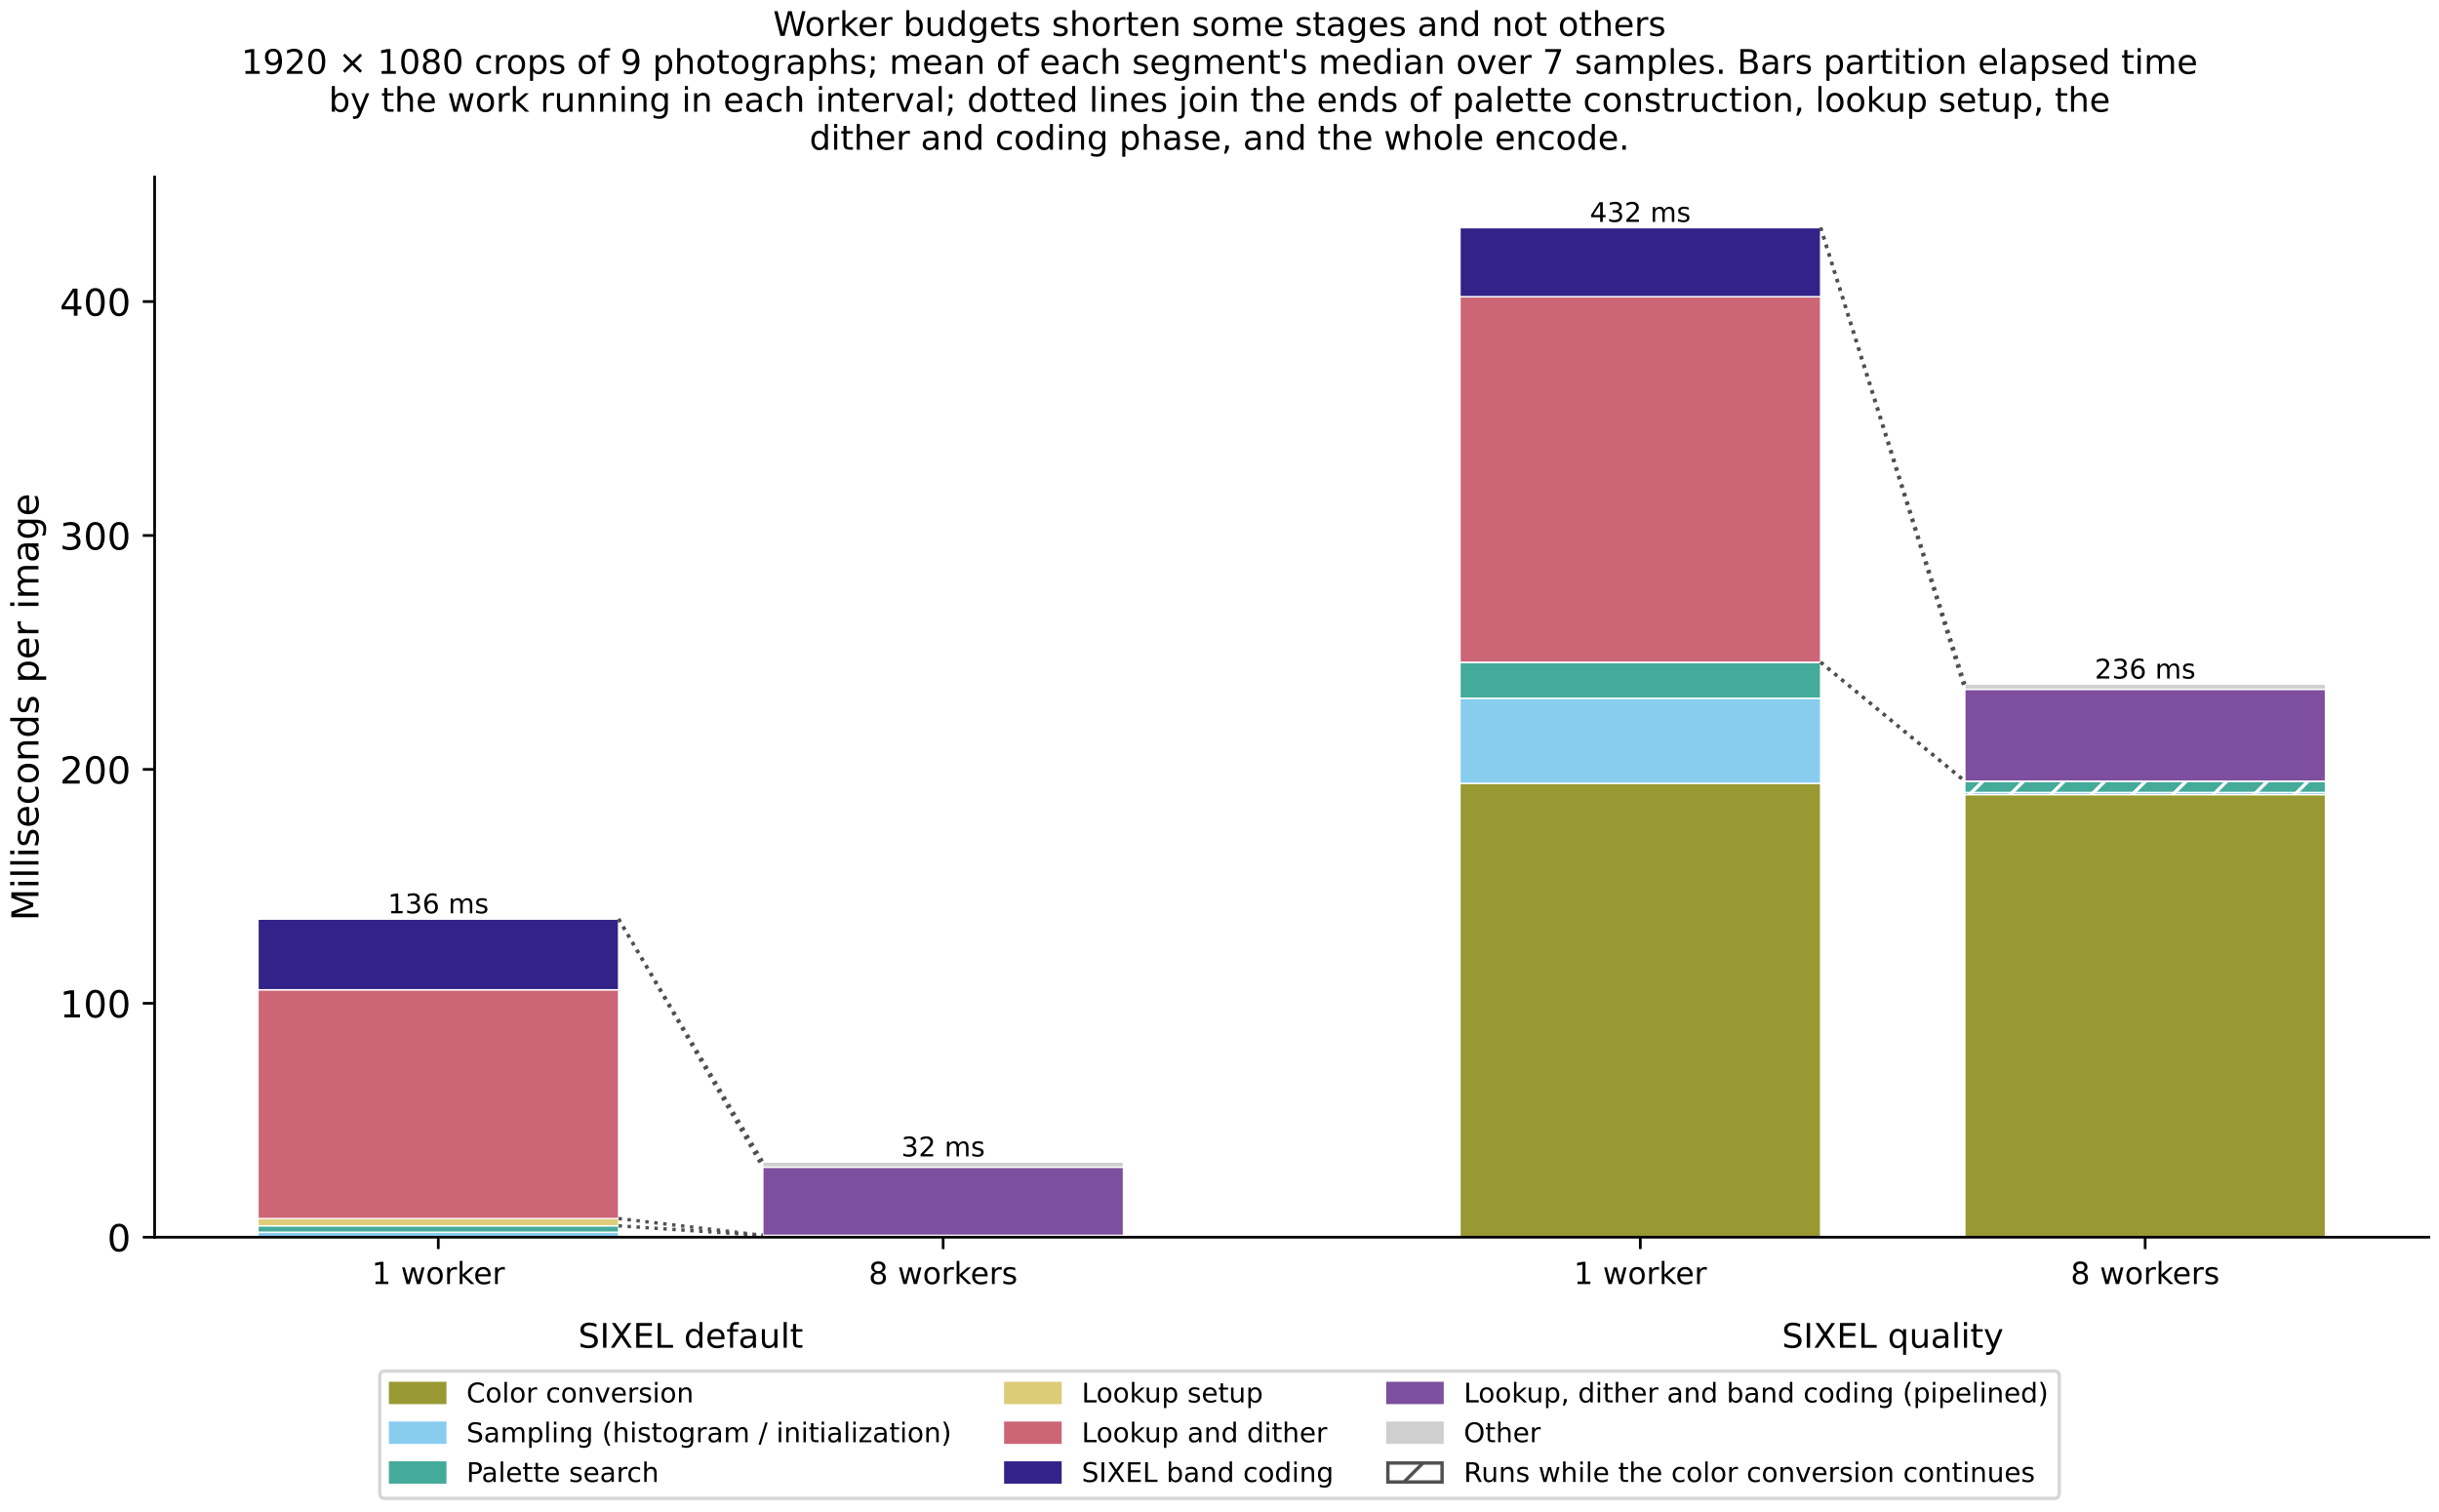
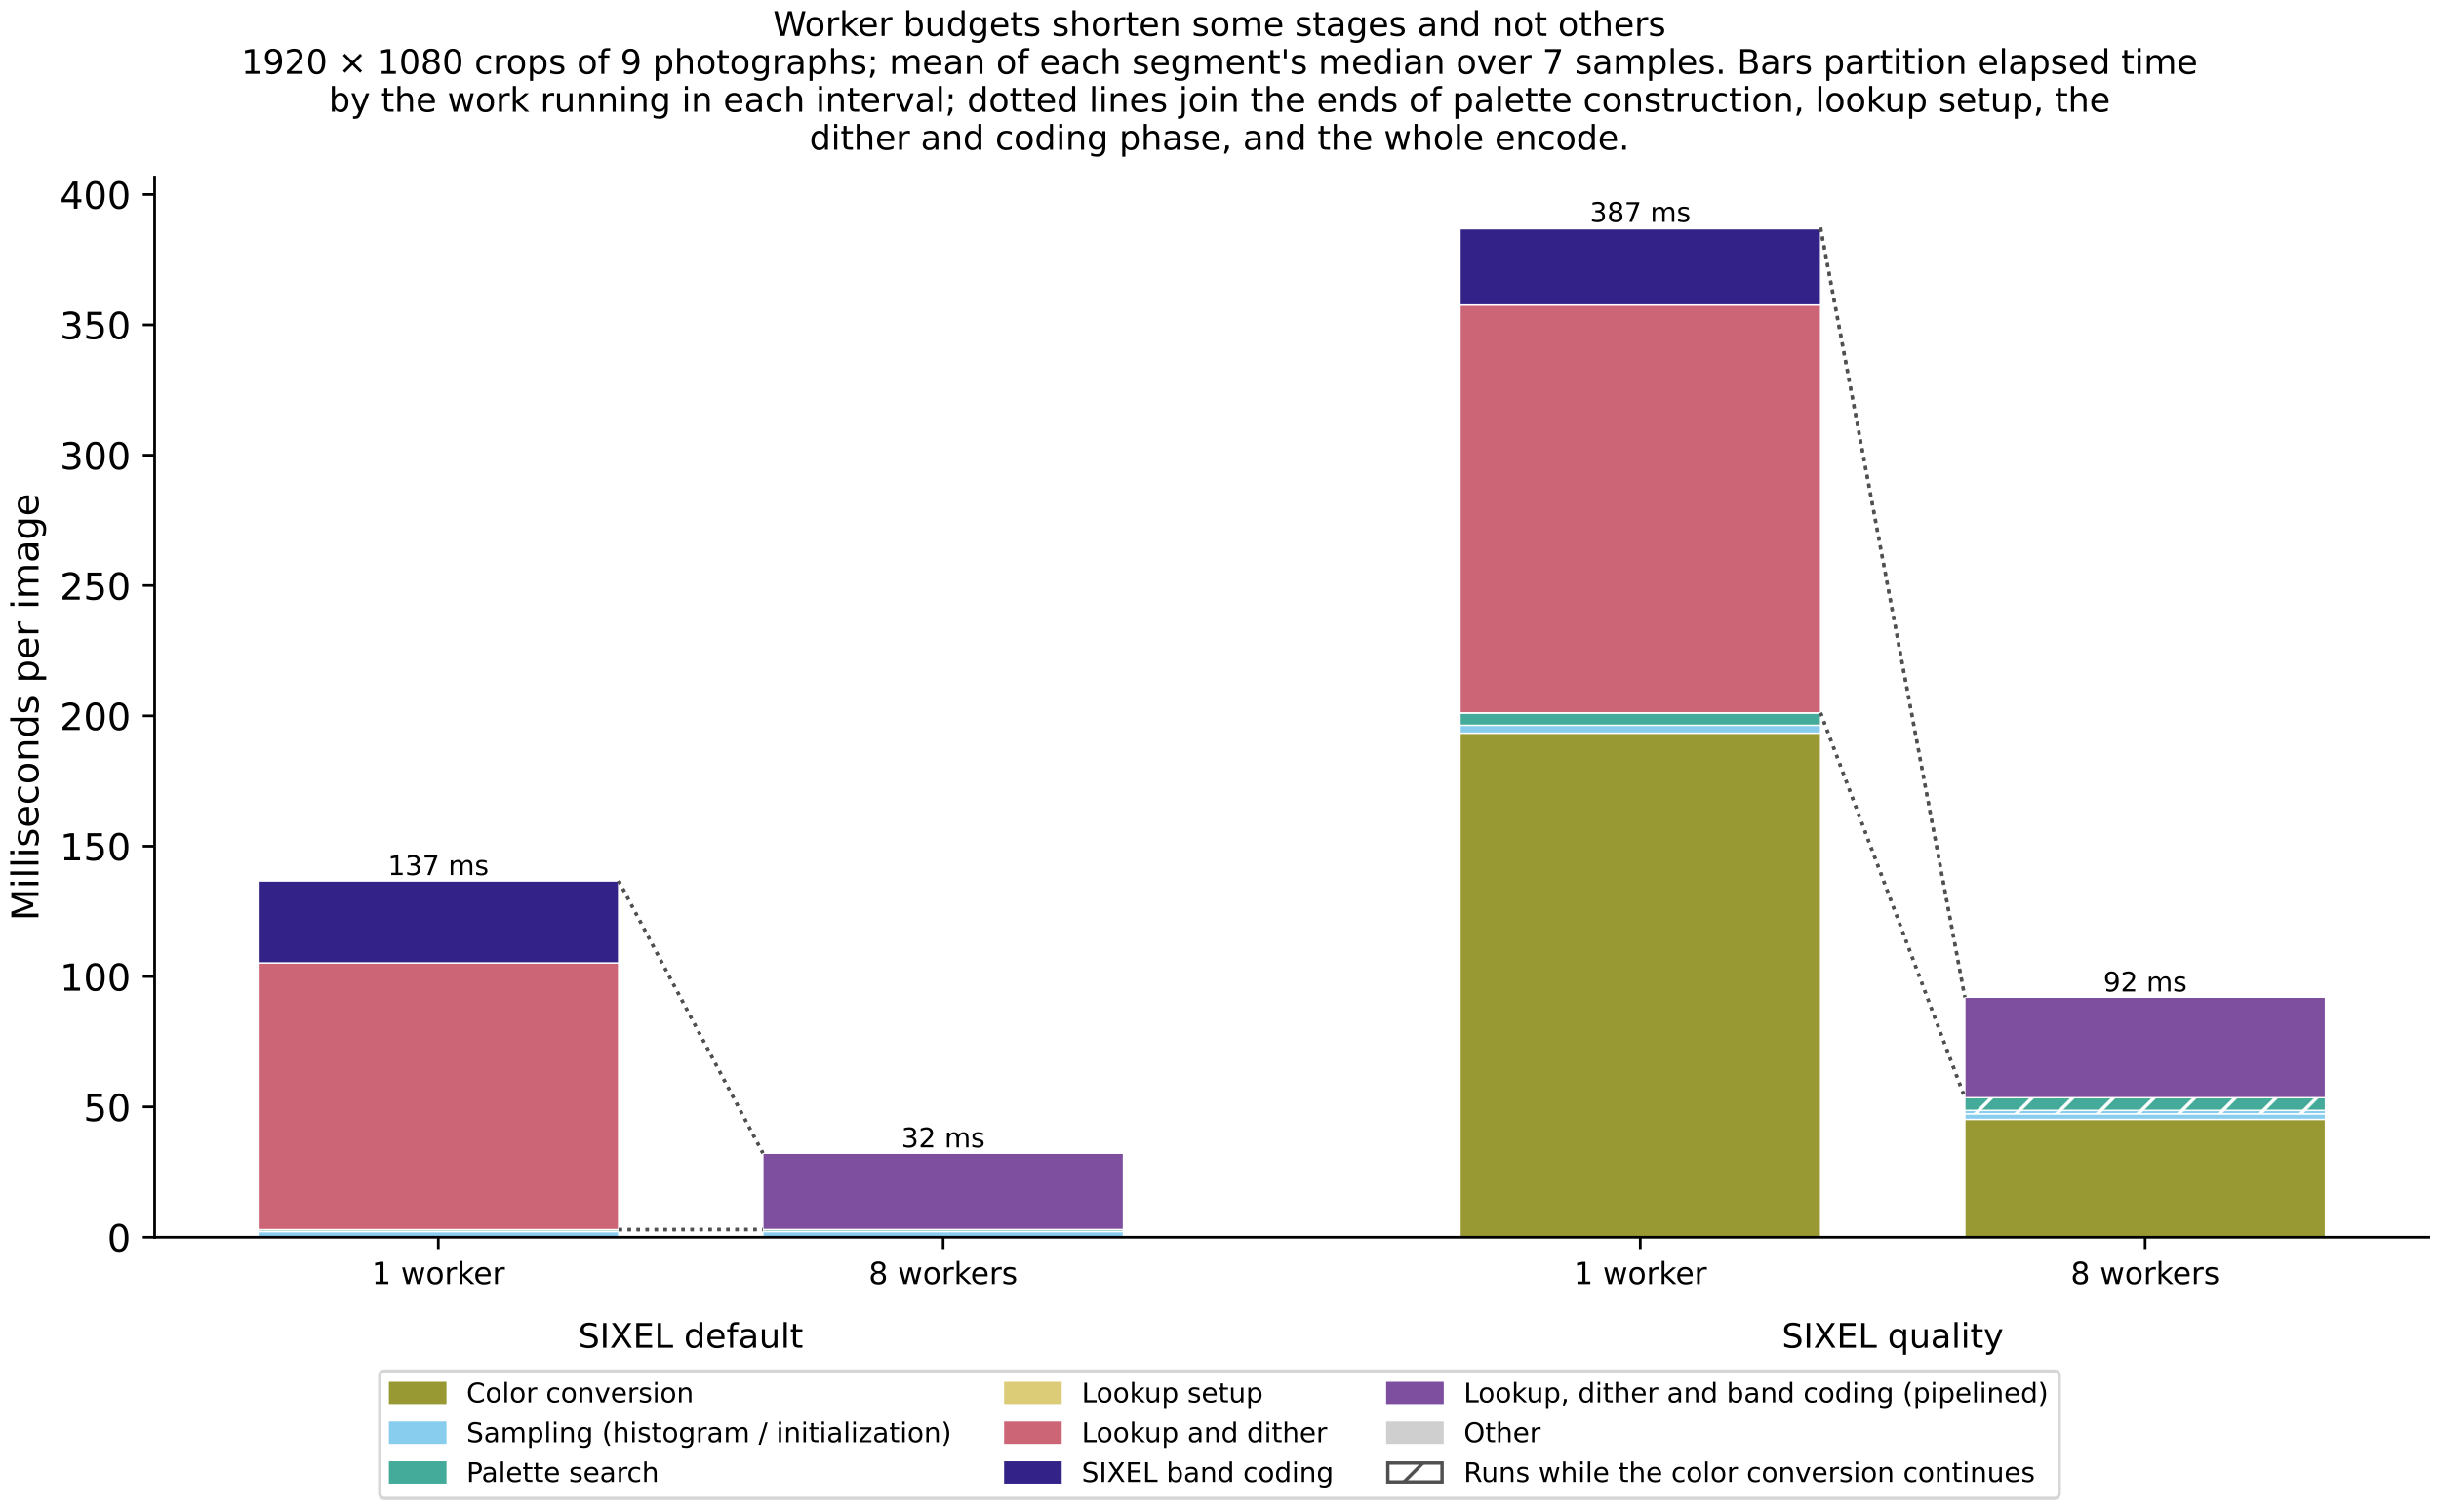
<svg xmlns="http://www.w3.org/2000/svg" xmlns:xlink="http://www.w3.org/1999/xlink" width="720pt" height="446.4pt" viewBox="0 0 720 446.4" version="1.1">
  <defs>
    <style type="text/css">*{stroke-linejoin: round; stroke-linecap: butt}</style>
  </defs>
  <g id="figure_1">
    <g id="patch_1">
      <path d="M 0 446.4 L 720 446.4 L 720 0 L 0 0 z " style="fill: #ffffff" />
    </g>
    <g id="axes_1">
      <g id="patch_2">
        <path d="M 45.642 365.268 L 717 365.268 L 717 52.272 L 45.642 52.272 z " style="fill: #ffffff" />
      </g>
      <g id="patch_3">
-         <path d="M 76.159 365.268 L 182.611 365.268 L 182.611 363.791 L 76.159 363.791 z " clip-path="url(#pcef908b6b8)" style="fill: #88ccee; stroke: #ffffff; stroke-width: 0.4; stroke-linejoin: miter" />
+         <path d="M 76.159 365.268 L 182.611 365.268 L 182.611 363.603 L 76.159 363.603 z " clip-path="url(#pcef908b6b8)" style="fill: #88ccee; stroke: #ffffff; stroke-width: 0.4; stroke-linejoin: miter" />
      </g>
      <g id="patch_4">
-         <path d="M 76.159 363.791 L 182.611 363.791 L 182.611 361.907 L 76.159 361.907 z " clip-path="url(#pcef908b6b8)" style="fill: #44aa99; stroke: #ffffff; stroke-width: 0.4; stroke-linejoin: miter" />
+         <path d="M 76.159 363.603 L 182.611 363.603 L 182.611 363.038 L 76.159 363.038 z " clip-path="url(#pcef908b6b8)" style="fill: #44aa99; stroke: #ffffff; stroke-width: 0.4; stroke-linejoin: miter" />
      </g>
      <g id="patch_5">
-         <path d="M 76.159 361.907 L 182.611 361.907 L 182.611 359.761 L 76.159 359.761 z " clip-path="url(#pcef908b6b8)" style="fill: #ddcc77; stroke: #ffffff; stroke-width: 0.4; stroke-linejoin: miter" />
+         <path d="M 76.159 363.038 L 182.611 363.038 L 182.611 363.018 L 76.159 363.018 z " clip-path="url(#pcef908b6b8)" style="fill: #ddcc77; stroke: #ffffff; stroke-width: 0.4; stroke-linejoin: miter" />
      </g>
      <g id="patch_6">
-         <path d="M 76.159 359.761 L 182.611 359.761 L 182.611 292.215 L 76.159 292.215 z " clip-path="url(#pcef908b6b8)" style="fill: #cc6677; stroke: #ffffff; stroke-width: 0.4; stroke-linejoin: miter" />
+         <path d="M 76.159 363.018 L 182.611 363.018 L 182.611 284.282 L 76.159 284.282 z " clip-path="url(#pcef908b6b8)" style="fill: #cc6677; stroke: #ffffff; stroke-width: 0.4; stroke-linejoin: miter" />
      </g>
      <g id="patch_7">
-         <path d="M 76.159 292.215 L 182.611 292.215 L 182.611 271.324 L 76.159 271.324 z " clip-path="url(#pcef908b6b8)" style="fill: #332288; stroke: #ffffff; stroke-width: 0.4; stroke-linejoin: miter" />
+         <path d="M 76.159 284.282 L 182.611 284.282 L 182.611 260.044 L 76.159 260.044 z " clip-path="url(#pcef908b6b8)" style="fill: #332288; stroke: #ffffff; stroke-width: 0.4; stroke-linejoin: miter" />
      </g>
      <g id="patch_8">
-         <path d="M 76.159 271.324 L 182.611 271.324 L 182.611 271.311 L 76.159 271.311 z " clip-path="url(#pcef908b6b8)" style="fill: #cfcfcf; stroke: #ffffff; stroke-width: 0.4; stroke-linejoin: miter" />
+         <path d="M 76.159 260.044 L 182.611 260.044 L 182.611 260.027 L 76.159 260.027 z " clip-path="url(#pcef908b6b8)" style="fill: #cfcfcf; stroke: #ffffff; stroke-width: 0.4; stroke-linejoin: miter" />
      </g>
      <g id="patch_9">
-         <path d="M 225.191 365.268 L 331.643 365.268 L 331.643 365.239 L 225.191 365.239 z " clip-path="url(#pcef908b6b8)" style="fill: #88ccee; stroke: #ffffff; stroke-width: 0.4; stroke-linejoin: miter" />
+         <path d="M 225.191 365.268 L 331.643 365.268 L 331.643 363.595 L 225.191 363.595 z " clip-path="url(#pcef908b6b8)" style="fill: #88ccee; stroke: #ffffff; stroke-width: 0.4; stroke-linejoin: miter" />
      </g>
      <g id="patch_10">
-         <path d="M 225.191 365.239 L 331.643 365.239 L 331.643 364.736 L 225.191 364.736 z " clip-path="url(#pcef908b6b8)" style="fill: #44aa99; stroke: #ffffff; stroke-width: 0.4; stroke-linejoin: miter" />
+         <path d="M 225.191 363.595 L 331.643 363.595 L 331.643 363.016 L 225.191 363.016 z " clip-path="url(#pcef908b6b8)" style="fill: #44aa99; stroke: #ffffff; stroke-width: 0.4; stroke-linejoin: miter" />
      </g>
      <g id="patch_11">
-         <path d="M 225.191 364.736 L 331.643 364.736 L 331.643 364.708 L 225.191 364.708 z " clip-path="url(#pcef908b6b8)" style="fill: #ddcc77; stroke: #ffffff; stroke-width: 0.4; stroke-linejoin: miter" />
+         <path d="M 225.191 363.016 L 331.643 363.016 L 331.643 362.985 L 225.191 362.985 z " clip-path="url(#pcef908b6b8)" style="fill: #ddcc77; stroke: #ffffff; stroke-width: 0.4; stroke-linejoin: miter" />
      </g>
      <g id="patch_12">
-         <path d="M 225.191 364.708 L 331.643 364.708 L 331.643 344.602 L 225.191 344.602 z " clip-path="url(#pcef908b6b8)" style="fill: #7d4f9e; stroke: #ffffff; stroke-width: 0.4; stroke-linejoin: miter" />
+         <path d="M 225.191 362.985 L 331.643 362.985 L 331.643 340.451 L 225.191 340.451 z " clip-path="url(#pcef908b6b8)" style="fill: #7d4f9e; stroke: #ffffff; stroke-width: 0.4; stroke-linejoin: miter" />
      </g>
      <g id="patch_13">
-         <path d="M 225.191 344.602 L 331.643 344.602 L 331.643 343.087 L 225.191 343.087 z " clip-path="url(#pcef908b6b8)" style="fill: #cfcfcf; stroke: #ffffff; stroke-width: 0.4; stroke-linejoin: miter" />
+         <path d="M 225.191 340.451 L 331.643 340.451 L 331.643 340.412 L 225.191 340.412 z " clip-path="url(#pcef908b6b8)" style="fill: #cfcfcf; stroke: #ffffff; stroke-width: 0.4; stroke-linejoin: miter" />
      </g>
      <g id="patch_14">
-         <path d="M 430.999 365.268 L 537.451 365.268 L 537.451 231.27 L 430.999 231.27 z " clip-path="url(#pcef908b6b8)" style="fill: #999933; stroke: #ffffff; stroke-width: 0.4; stroke-linejoin: miter" />
+         <path d="M 430.999 365.268 L 537.451 365.268 L 537.451 216.443 L 430.999 216.443 z " clip-path="url(#pcef908b6b8)" style="fill: #999933; stroke: #ffffff; stroke-width: 0.4; stroke-linejoin: miter" />
      </g>
      <g id="patch_15">
-         <path d="M 430.999 231.27 L 537.451 231.27 L 537.451 206.139 L 430.999 206.139 z " clip-path="url(#pcef908b6b8)" style="fill: #88ccee; stroke: #ffffff; stroke-width: 0.4; stroke-linejoin: miter" />
+         <path d="M 430.999 216.443 L 537.451 216.443 L 537.451 214.111 L 430.999 214.111 z " clip-path="url(#pcef908b6b8)" style="fill: #88ccee; stroke: #ffffff; stroke-width: 0.4; stroke-linejoin: miter" />
      </g>
      <g id="patch_16">
-         <path d="M 430.999 206.139 L 537.451 206.139 L 537.451 195.532 L 430.999 195.532 z " clip-path="url(#pcef908b6b8)" style="fill: #44aa99; stroke: #ffffff; stroke-width: 0.4; stroke-linejoin: miter" />
+         <path d="M 430.999 214.111 L 537.451 214.111 L 537.451 210.48 L 430.999 210.48 z " clip-path="url(#pcef908b6b8)" style="fill: #44aa99; stroke: #ffffff; stroke-width: 0.4; stroke-linejoin: miter" />
      </g>
      <g id="patch_17">
-         <path d="M 430.999 195.532 L 537.451 195.532 L 537.451 195.518 L 430.999 195.518 z " clip-path="url(#pcef908b6b8)" style="fill: #ddcc77; stroke: #ffffff; stroke-width: 0.4; stroke-linejoin: miter" />
+         <path d="M 430.999 210.48 L 537.451 210.48 L 537.451 210.464 L 430.999 210.464 z " clip-path="url(#pcef908b6b8)" style="fill: #ddcc77; stroke: #ffffff; stroke-width: 0.4; stroke-linejoin: miter" />
      </g>
      <g id="patch_18">
-         <path d="M 430.999 195.518 L 537.451 195.518 L 537.451 87.583 L 430.999 87.583 z " clip-path="url(#pcef908b6b8)" style="fill: #cc6677; stroke: #ffffff; stroke-width: 0.4; stroke-linejoin: miter" />
+         <path d="M 430.999 210.464 L 537.451 210.464 L 537.451 90.031 L 430.999 90.031 z " clip-path="url(#pcef908b6b8)" style="fill: #cc6677; stroke: #ffffff; stroke-width: 0.4; stroke-linejoin: miter" />
      </g>
      <g id="patch_19">
-         <path d="M 430.999 87.583 L 537.451 87.583 L 537.451 67.209 L 430.999 67.209 z " clip-path="url(#pcef908b6b8)" style="fill: #332288; stroke: #ffffff; stroke-width: 0.4; stroke-linejoin: miter" />
+         <path d="M 430.999 90.031 L 537.451 90.031 L 537.451 67.514 L 430.999 67.514 z " clip-path="url(#pcef908b6b8)" style="fill: #332288; stroke: #ffffff; stroke-width: 0.4; stroke-linejoin: miter" />
      </g>
      <g id="patch_20">
-         <path d="M 430.999 67.209 L 537.451 67.209 L 537.451 67.177 L 430.999 67.177 z " clip-path="url(#pcef908b6b8)" style="fill: #cfcfcf; stroke: #ffffff; stroke-width: 0.4; stroke-linejoin: miter" />
+         <path d="M 430.999 67.514 L 537.451 67.514 L 537.451 67.177 L 430.999 67.177 z " clip-path="url(#pcef908b6b8)" style="fill: #cfcfcf; stroke: #ffffff; stroke-width: 0.4; stroke-linejoin: miter" />
      </g>
      <g id="patch_21">
-         <path d="M 580.032 365.268 L 686.484 365.268 L 686.484 234.591 L 580.032 234.591 z " clip-path="url(#pcef908b6b8)" style="fill: #999933; stroke: #ffffff; stroke-width: 0.4; stroke-linejoin: miter" />
+         <path d="M 580.032 365.268 L 686.484 365.268 L 686.484 330.476 L 580.032 330.476 z " clip-path="url(#pcef908b6b8)" style="fill: #999933; stroke: #ffffff; stroke-width: 0.4; stroke-linejoin: miter" />
      </g>
      <g id="patch_22">
-         <path d="M 580.032 234.591 L 686.484 234.591 L 686.484 233.953 L 580.032 233.953 z " clip-path="url(#pcef908b6b8)" style="fill: url(#hb8862b56ca); stroke: #ffffff; stroke-width: 0.4; stroke-linejoin: miter" />
+         <path d="M 580.032 330.476 L 686.484 330.476 L 686.484 328.839 L 580.032 328.839 z " clip-path="url(#pcef908b6b8)" style="fill: #88ccee; stroke: #ffffff; stroke-width: 0.4; stroke-linejoin: miter" />
      </g>
      <g id="patch_23">
-         <path d="M 580.032 233.953 L 686.484 233.953 L 686.484 230.633 L 580.032 230.633 z " clip-path="url(#pcef908b6b8)" style="fill: url(#h8ee6bf462e); stroke: #ffffff; stroke-width: 0.4; stroke-linejoin: miter" />
+         <path d="M 580.032 328.839 L 686.484 328.839 L 686.484 327.802 L 580.032 327.802 z " clip-path="url(#pcef908b6b8)" style="fill: url(#hb8862b56ca); stroke: #ffffff; stroke-width: 0.4; stroke-linejoin: miter" />
      </g>
      <g id="patch_24">
-         <path d="M 580.032 230.633 L 686.484 230.633 L 686.484 230.622 L 580.032 230.622 z " clip-path="url(#pcef908b6b8)" style="fill: #ddcc77; stroke: #ffffff; stroke-width: 0.4; stroke-linejoin: miter" />
+         <path d="M 580.032 327.802 L 686.484 327.802 L 686.484 324.083 L 580.032 324.083 z " clip-path="url(#pcef908b6b8)" style="fill: url(#h8ee6bf462e); stroke: #ffffff; stroke-width: 0.4; stroke-linejoin: miter" />
      </g>
      <g id="patch_25">
-         <path d="M 580.032 230.622 L 686.484 230.622 L 686.484 203.505 L 580.032 203.505 z " clip-path="url(#pcef908b6b8)" style="fill: #7d4f9e; stroke: #ffffff; stroke-width: 0.4; stroke-linejoin: miter" />
+         <path d="M 580.032 324.083 L 686.484 324.083 L 686.484 324.078 L 580.032 324.078 z " clip-path="url(#pcef908b6b8)" style="fill: #ddcc77; stroke: #ffffff; stroke-width: 0.4; stroke-linejoin: miter" />
      </g>
      <g id="patch_26">
-         <path d="M 580.032 203.505 L 686.484 203.505 L 686.484 202.005 L 580.032 202.005 z " clip-path="url(#pcef908b6b8)" style="fill: #cfcfcf; stroke: #ffffff; stroke-width: 0.4; stroke-linejoin: miter" />
+         <path d="M 580.032 324.078 L 686.484 324.078 L 686.484 294.405 L 580.032 294.405 z " clip-path="url(#pcef908b6b8)" style="fill: #7d4f9e; stroke: #ffffff; stroke-width: 0.4; stroke-linejoin: miter" />
+       </g>
+       <g id="patch_27">
+         <path d="M 580.032 294.405 L 686.484 294.405 L 686.484 294.386 L 580.032 294.386 z " clip-path="url(#pcef908b6b8)" style="fill: #cfcfcf; stroke: #ffffff; stroke-width: 0.4; stroke-linejoin: miter" />
      </g>
      <g id="matplotlib.axis_1">
        <g id="xtick_1">
          <g id="line2d_1">
            <defs>
              <path id="md53aa94f5c" d="M 0 0 L 0 3.5 " style="stroke: #000000; stroke-width: 0.8" />
            </defs>
            <g>
              <use xlink:href="#md53aa94f5c" x="129.385" y="365.268" style="stroke: #000000; stroke-width: 0.8" />
            </g>
          </g>
          <g id="text_1">
            <text style="font-size: 9px; font-family: 'DejaVu Sans'; text-anchor: middle" x="129.385" y="379.106" transform="rotate(-0 129.3847 379.1064)">1 worker</text>
          </g>
        </g>
        <g id="xtick_2">
          <g id="line2d_2">
            <g>
              <use xlink:href="#md53aa94f5c" x="278.417" y="365.268" style="stroke: #000000; stroke-width: 0.8" />
            </g>
          </g>
          <g id="text_2">
            <text style="font-size: 9px; font-family: 'DejaVu Sans'; text-anchor: middle" x="278.417" y="379.106" transform="rotate(-0 278.4175 379.1064)">8 workers</text>
          </g>
        </g>
        <g id="xtick_3">
          <g id="line2d_3">
            <g>
              <use xlink:href="#md53aa94f5c" x="484.225" y="365.268" style="stroke: #000000; stroke-width: 0.8" />
            </g>
          </g>
          <g id="text_3">
            <text style="font-size: 9px; font-family: 'DejaVu Sans'; text-anchor: middle" x="484.225" y="379.106" transform="rotate(-0 484.2247 379.1064)">1 worker</text>
          </g>
        </g>
        <g id="xtick_4">
          <g id="line2d_4">
            <g>
              <use xlink:href="#md53aa94f5c" x="633.258" y="365.268" style="stroke: #000000; stroke-width: 0.8" />
            </g>
          </g>
          <g id="text_4">
            <text style="font-size: 9px; font-family: 'DejaVu Sans'; text-anchor: middle" x="633.258" y="379.106" transform="rotate(-0 633.2575 379.1064)">8 workers</text>
          </g>
        </g>
      </g>
      <g id="matplotlib.axis_2">
        <g id="ytick_1">
          <g id="line2d_5">
            <defs>
              <path id="mce1e68a593" d="M 0 0 L -3.5 0 " style="stroke: #000000; stroke-width: 0.8" />
            </defs>
            <g>
              <use xlink:href="#mce1e68a593" x="45.642" y="365.268" style="stroke: #000000; stroke-width: 0.8" />
            </g>
          </g>
          <g id="text_5">
            <text style="font-size: 11px; font-family: 'DejaVu Sans'; text-anchor: end" x="38.642" y="369.447" transform="rotate(-0 38.64243 369.4469)">0</text>
          </g>
        </g>
        <g id="ytick_2">
          <g id="line2d_6">
            <g>
-               <use xlink:href="#mce1e68a593" x="45.642" y="296.21" style="stroke: #000000; stroke-width: 0.8" />
+               <use xlink:href="#mce1e68a593" x="45.642" y="326.787" style="stroke: #000000; stroke-width: 0.8" />
            </g>
          </g>
          <g id="text_6">
-             <text style="font-size: 11px; font-family: 'DejaVu Sans'; text-anchor: end" x="38.642" y="300.389" transform="rotate(-0 38.64243 300.3894)">100</text>
+             <text style="font-size: 11px; font-family: 'DejaVu Sans'; text-anchor: end" x="38.642" y="330.967" transform="rotate(-0 38.64243 330.9666)">50</text>
          </g>
        </g>
        <g id="ytick_3">
          <g id="line2d_7">
            <g>
-               <use xlink:href="#mce1e68a593" x="45.642" y="227.153" style="stroke: #000000; stroke-width: 0.8" />
+               <use xlink:href="#mce1e68a593" x="45.642" y="288.307" style="stroke: #000000; stroke-width: 0.8" />
            </g>
          </g>
          <g id="text_7">
-             <text style="font-size: 11px; font-family: 'DejaVu Sans'; text-anchor: end" x="38.642" y="231.332" transform="rotate(-0 38.64243 231.3318)">200</text>
+             <text style="font-size: 11px; font-family: 'DejaVu Sans'; text-anchor: end" x="38.642" y="292.486" transform="rotate(-0 38.64243 292.4862)">100</text>
          </g>
        </g>
        <g id="ytick_4">
          <g id="line2d_8">
            <g>
-               <use xlink:href="#mce1e68a593" x="45.642" y="158.095" style="stroke: #000000; stroke-width: 0.8" />
+               <use xlink:href="#mce1e68a593" x="45.642" y="249.827" style="stroke: #000000; stroke-width: 0.8" />
            </g>
          </g>
          <g id="text_8">
-             <text style="font-size: 11px; font-family: 'DejaVu Sans'; text-anchor: end" x="38.642" y="162.274" transform="rotate(-0 38.64243 162.2742)">300</text>
+             <text style="font-size: 11px; font-family: 'DejaVu Sans'; text-anchor: end" x="38.642" y="254.006" transform="rotate(-0 38.64243 254.0058)">150</text>
          </g>
        </g>
        <g id="ytick_5">
          <g id="line2d_9">
            <g>
-               <use xlink:href="#mce1e68a593" x="45.642" y="89.037" style="stroke: #000000; stroke-width: 0.8" />
+               <use xlink:href="#mce1e68a593" x="45.642" y="211.346" style="stroke: #000000; stroke-width: 0.8" />
            </g>
          </g>
          <g id="text_9">
-             <text style="font-size: 11px; font-family: 'DejaVu Sans'; text-anchor: end" x="38.642" y="93.217" transform="rotate(-0 38.64243 93.21661)">400</text>
-           </g>
-         </g>
-         <g id="text_10">
+             <text style="font-size: 11px; font-family: 'DejaVu Sans'; text-anchor: end" x="38.642" y="215.525" transform="rotate(-0 38.64243 215.5254)">200</text>
+           </g>
+         </g>
+         <g id="ytick_6">
+           <g id="line2d_10">
+             <g>
+               <use xlink:href="#mce1e68a593" x="45.642" y="172.866" style="stroke: #000000; stroke-width: 0.8" />
+             </g>
+           </g>
+           <g id="text_10">
+             <text style="font-size: 11px; font-family: 'DejaVu Sans'; text-anchor: end" x="38.642" y="177.045" transform="rotate(-0 38.64243 177.045)">250</text>
+           </g>
+         </g>
+         <g id="ytick_7">
+           <g id="line2d_11">
+             <g>
+               <use xlink:href="#mce1e68a593" x="45.642" y="134.385" style="stroke: #000000; stroke-width: 0.8" />
+             </g>
+           </g>
+           <g id="text_11">
+             <text style="font-size: 11px; font-family: 'DejaVu Sans'; text-anchor: end" x="38.642" y="138.565" transform="rotate(-0 38.64243 138.5646)">300</text>
+           </g>
+         </g>
+         <g id="ytick_8">
+           <g id="line2d_12">
+             <g>
+               <use xlink:href="#mce1e68a593" x="45.642" y="95.905" style="stroke: #000000; stroke-width: 0.8" />
+             </g>
+           </g>
+           <g id="text_12">
+             <text style="font-size: 11px; font-family: 'DejaVu Sans'; text-anchor: end" x="38.642" y="100.084" transform="rotate(-0 38.64243 100.0842)">350</text>
+           </g>
+         </g>
+         <g id="ytick_9">
+           <g id="line2d_13">
+             <g>
+               <use xlink:href="#mce1e68a593" x="45.642" y="57.425" style="stroke: #000000; stroke-width: 0.8" />
+             </g>
+           </g>
+           <g id="text_13">
+             <text style="font-size: 11px; font-family: 'DejaVu Sans'; text-anchor: end" x="38.642" y="61.604" transform="rotate(-0 38.64243 61.60384)">400</text>
+           </g>
+         </g>
+         <g id="text_14">
          <text style="font-size: 11px; font-family: 'DejaVu Sans'; text-anchor: middle" x="11.359" y="208.77" transform="rotate(-90 11.35852 208.77)">Milliseconds per image</text>
        </g>
      </g>
-       <g id="line2d_10">
-         <path d="M 182.611 361.907 L 225.191 364.736 " clip-path="url(#pcef908b6b8)" style="fill: none; stroke-dasharray: 1,1.65; stroke-dashoffset: 0; stroke: #505050" />
-       </g>
-       <g id="line2d_11">
-         <path d="M 182.611 359.761 L 225.191 364.708 " clip-path="url(#pcef908b6b8)" style="fill: none; stroke-dasharray: 1,1.65; stroke-dashoffset: 0; stroke: #505050" />
-       </g>
-       <g id="line2d_12">
-         <path d="M 182.611 271.324 L 225.191 344.602 " clip-path="url(#pcef908b6b8)" style="fill: none; stroke-dasharray: 1,1.65; stroke-dashoffset: 0; stroke: #505050" />
-       </g>
-       <g id="line2d_13">
-         <path d="M 182.611 271.311 L 225.191 343.087 " clip-path="url(#pcef908b6b8)" style="fill: none; stroke-dasharray: 1,1.65; stroke-dashoffset: 0; stroke: #505050" />
-       </g>
      <g id="line2d_14">
-         <path d="M 537.451 195.532 L 580.032 230.633 " clip-path="url(#pcef908b6b8)" style="fill: none; stroke-dasharray: 1,1.65; stroke-dashoffset: 0; stroke: #505050" />
+         <path d="M 182.611 363.038 L 225.191 363.016 " clip-path="url(#pcef908b6b8)" style="fill: none; stroke-dasharray: 1,1.65; stroke-dashoffset: 0; stroke: #505050" />
      </g>
      <g id="line2d_15">
-         <path d="M 537.451 195.518 L 580.032 230.622 " clip-path="url(#pcef908b6b8)" style="fill: none; stroke-dasharray: 1,1.65; stroke-dashoffset: 0; stroke: #505050" />
+         <path d="M 182.611 363.018 L 225.191 362.985 " clip-path="url(#pcef908b6b8)" style="fill: none; stroke-dasharray: 1,1.65; stroke-dashoffset: 0; stroke: #505050" />
      </g>
      <g id="line2d_16">
-         <path d="M 537.451 67.209 L 580.032 203.505 " clip-path="url(#pcef908b6b8)" style="fill: none; stroke-dasharray: 1,1.65; stroke-dashoffset: 0; stroke: #505050" />
+         <path d="M 182.611 260.044 L 225.191 340.451 " clip-path="url(#pcef908b6b8)" style="fill: none; stroke-dasharray: 1,1.65; stroke-dashoffset: 0; stroke: #505050" />
      </g>
      <g id="line2d_17">
-         <path d="M 537.451 67.177 L 580.032 202.005 " clip-path="url(#pcef908b6b8)" style="fill: none; stroke-dasharray: 1,1.65; stroke-dashoffset: 0; stroke: #505050" />
-       </g>
-       <g id="patch_27">
+         <path d="M 182.611 260.027 L 225.191 340.412 " clip-path="url(#pcef908b6b8)" style="fill: none; stroke-dasharray: 1,1.65; stroke-dashoffset: 0; stroke: #505050" />
+       </g>
+       <g id="line2d_18">
+         <path d="M 537.451 210.48 L 580.032 324.083 " clip-path="url(#pcef908b6b8)" style="fill: none; stroke-dasharray: 1,1.65; stroke-dashoffset: 0; stroke: #505050" />
+       </g>
+       <g id="line2d_19">
+         <path d="M 537.451 210.464 L 580.032 324.078 " clip-path="url(#pcef908b6b8)" style="fill: none; stroke-dasharray: 1,1.65; stroke-dashoffset: 0; stroke: #505050" />
+       </g>
+       <g id="line2d_20">
+         <path d="M 537.451 67.514 L 580.032 294.405 " clip-path="url(#pcef908b6b8)" style="fill: none; stroke-dasharray: 1,1.65; stroke-dashoffset: 0; stroke: #505050" />
+       </g>
+       <g id="line2d_21">
+         <path d="M 537.451 67.177 L 580.032 294.386 " clip-path="url(#pcef908b6b8)" style="fill: none; stroke-dasharray: 1,1.65; stroke-dashoffset: 0; stroke: #505050" />
+       </g>
+       <g id="patch_28">
        <path d="M 45.642 365.268 L 45.642 52.272 " style="fill: none; stroke: #000000; stroke-width: 0.8; stroke-linejoin: miter; stroke-linecap: square" />
      </g>
-       <g id="patch_28">
+       <g id="patch_29">
        <path d="M 45.642 365.268 L 717 365.268 " style="fill: none; stroke: #000000; stroke-width: 0.8; stroke-linejoin: miter; stroke-linecap: square" />
      </g>
-       <g id="text_11">
-         <text style="font-size: 8px; font-family: 'DejaVu Sans'; text-anchor: middle" x="129.385" y="269.648" transform="rotate(-0 129.3847 269.6476)">136 ms</text>
-       </g>
-       <g id="text_12">
-         <text style="font-size: 8px; font-family: 'DejaVu Sans'; text-anchor: middle" x="278.417" y="341.423" transform="rotate(-0 278.4175 341.4229)">32 ms</text>
-       </g>
-       <g id="text_13">
-         <text style="font-size: 8px; font-family: 'DejaVu Sans'; text-anchor: middle" x="484.225" y="65.513" transform="rotate(-0 484.2247 65.51308)">432 ms</text>
-       </g>
-       <g id="text_14">
-         <text style="font-size: 8px; font-family: 'DejaVu Sans'; text-anchor: middle" x="633.258" y="200.341" transform="rotate(-0 633.2575 200.3415)">236 ms</text>
-       </g>
      <g id="text_15">
+         <text style="font-size: 8px; font-family: 'DejaVu Sans'; text-anchor: middle" x="129.385" y="258.363" transform="rotate(-0 129.3847 258.3634)">137 ms</text>
+       </g>
+       <g id="text_16">
+         <text style="font-size: 8px; font-family: 'DejaVu Sans'; text-anchor: middle" x="278.417" y="338.748" transform="rotate(-0 278.4175 338.7482)">32 ms</text>
+       </g>
+       <g id="text_17">
+         <text style="font-size: 8px; font-family: 'DejaVu Sans'; text-anchor: middle" x="484.225" y="65.513" transform="rotate(-0 484.2247 65.51308)">387 ms</text>
+       </g>
+       <g id="text_18">
+         <text style="font-size: 8px; font-family: 'DejaVu Sans'; text-anchor: middle" x="633.258" y="292.722" transform="rotate(-0 633.2575 292.7222)">92 ms</text>
+       </g>
+       <g id="text_19">
        <text style="font-size: 10px; font-family: 'DejaVu Sans'; text-anchor: middle" x="203.901" y="397.906" transform="rotate(-0 203.9011 397.9059)">SIXEL default</text>
      </g>
-       <g id="text_16">
+       <g id="text_20">
        <text style="font-size: 10px; font-family: 'DejaVu Sans'; text-anchor: middle" x="558.741" y="397.906" transform="rotate(-0 558.7411 397.9059)">SIXEL quality</text>
      </g>
    </g>
-     <g id="text_17">
+     <g id="text_21">
      <text style="font-size: 10px; font-family: 'DejaVu Sans'" transform="translate(228.2234 10.59868)">Worker budgets shorten some stages and not others</text>
      <text style="font-size: 10px; font-family: 'DejaVu Sans'" transform="translate(71.23203 21.79649)">1920 × 1080 crops of 9 photographs; mean of each segment's median over 7 samples. Bars partition elapsed time</text>
      <text style="font-size: 10px; font-family: 'DejaVu Sans'" transform="translate(97.05078 32.9943)">by the work running in each interval; dotted lines join the ends of palette construction, lookup setup, the</text>
      <text style="font-size: 10px; font-family: 'DejaVu Sans'" transform="translate(238.9641 44.19212)">dither and coding phase, and the whole encode.</text>
    </g>
    <g id="legend_1">
-       <g id="patch_29">
+       <g id="patch_30">
        <path d="M 113.7 442.4 L 606.3 442.4 Q 607.9 442.4 607.9 440.8 L 607.9 406.373 Q 607.9 404.772 606.3 404.772 L 113.7 404.772 Q 112.1 404.772 112.1 406.373 L 112.1 440.8 Q 112.1 442.4 113.7 442.4 z " style="fill: #ffffff; opacity: 0.8; stroke: #cccccc; stroke-linejoin: miter" />
      </g>
-       <g id="patch_30">
+       <g id="patch_31">
        <path d="M 115.3 414.051 L 131.3 414.051 L 131.3 408.451 L 115.3 408.451 z " style="fill: #999933; stroke: #999933; stroke-linejoin: miter" />
      </g>
-       <g id="text_18">
+       <g id="text_22">
        <text style="font-size: 8px; font-family: 'DejaVu Sans'; text-anchor: start" x="137.7" y="414.051" transform="rotate(-0 137.7 414.0512)">Color conversion</text>
      </g>
-       <g id="patch_31">
+       <g id="patch_32">
        <path d="M 115.3 425.794 L 131.3 425.794 L 131.3 420.194 L 115.3 420.194 z " style="fill: #88ccee; stroke: #88ccee; stroke-linejoin: miter" />
      </g>
-       <g id="text_19">
+       <g id="text_23">
        <text style="font-size: 8px; font-family: 'DejaVu Sans'; text-anchor: start" x="137.7" y="425.794" transform="rotate(-0 137.7 425.7937)">Sampling (histogram / initialization)</text>
      </g>
-       <g id="patch_32">
+       <g id="patch_33">
        <path d="M 115.3 437.536 L 131.3 437.536 L 131.3 431.936 L 115.3 431.936 z " style="fill: #44aa99; stroke: #44aa99; stroke-linejoin: miter" />
      </g>
-       <g id="text_20">
+       <g id="text_24">
        <text style="font-size: 8px; font-family: 'DejaVu Sans'; text-anchor: start" x="137.7" y="437.536" transform="rotate(-0 137.7 437.5362)">Palette search</text>
      </g>
-       <g id="patch_33">
+       <g id="patch_34">
        <path d="M 296.911 414.051 L 312.911 414.051 L 312.911 408.451 L 296.911 408.451 z " style="fill: #ddcc77; stroke: #ddcc77; stroke-linejoin: miter" />
      </g>
-       <g id="text_21">
+       <g id="text_25">
        <text style="font-size: 8px; font-family: 'DejaVu Sans'; text-anchor: start" x="319.311" y="414.051" transform="rotate(-0 319.3112 414.0512)">Lookup setup</text>
      </g>
-       <g id="patch_34">
+       <g id="patch_35">
        <path d="M 296.911 425.794 L 312.911 425.794 L 312.911 420.194 L 296.911 420.194 z " style="fill: #cc6677; stroke: #cc6677; stroke-linejoin: miter" />
      </g>
-       <g id="text_22">
+       <g id="text_26">
        <text style="font-size: 8px; font-family: 'DejaVu Sans'; text-anchor: start" x="319.311" y="425.794" transform="rotate(-0 319.3112 425.7937)">Lookup and dither</text>
      </g>
-       <g id="patch_35">
+       <g id="patch_36">
        <path d="M 296.911 437.536 L 312.911 437.536 L 312.911 431.936 L 296.911 431.936 z " style="fill: #332288; stroke: #332288; stroke-linejoin: miter" />
      </g>
-       <g id="text_23">
+       <g id="text_27">
        <text style="font-size: 8px; font-family: 'DejaVu Sans'; text-anchor: start" x="319.311" y="437.536" transform="rotate(-0 319.3112 437.5362)">SIXEL band coding</text>
      </g>
-       <g id="patch_36">
+       <g id="patch_37">
        <path d="M 409.701 414.051 L 425.701 414.051 L 425.701 408.451 L 409.701 408.451 z " style="fill: #7d4f9e; stroke: #7d4f9e; stroke-linejoin: miter" />
      </g>
-       <g id="text_24">
+       <g id="text_28">
        <text style="font-size: 8px; font-family: 'DejaVu Sans'; text-anchor: start" x="432.101" y="414.051" transform="rotate(-0 432.1012 414.0512)">Lookup, dither and band coding (pipelined)</text>
      </g>
-       <g id="patch_37">
+       <g id="patch_38">
        <path d="M 409.701 425.794 L 425.701 425.794 L 425.701 420.194 L 409.701 420.194 z " style="fill: #cfcfcf; stroke: #cfcfcf; stroke-linejoin: miter" />
      </g>
-       <g id="text_25">
+       <g id="text_29">
        <text style="font-size: 8px; font-family: 'DejaVu Sans'; text-anchor: start" x="432.101" y="425.794" transform="rotate(-0 432.1012 425.7937)">Other</text>
      </g>
-       <g id="patch_38">
+       <g id="patch_39">
        <path d="M 409.701 437.536 L 425.701 437.536 L 425.701 431.936 L 409.701 431.936 z " style="fill: url(#hb92ebff250); stroke: #505050; stroke-linejoin: miter" />
      </g>
-       <g id="text_26">
+       <g id="text_30">
        <text style="font-size: 8px; font-family: 'DejaVu Sans'; text-anchor: start" x="432.101" y="437.536" transform="rotate(-0 432.1012 437.5362)">Runs while the color conversion continues</text>
      </g>
    </g>
  </g>
  <defs>
    <clipPath id="pcef908b6b8">
      <rect x="45.642" y="52.272" width="671.357" height="312.996" />
    </clipPath>
  </defs>
  <defs>
    <pattern id="hb8862b56ca" patternUnits="userSpaceOnUse" x="0" y="0" width="72" height="72">
      <rect x="0" y="0" width="73" height="73" fill="#88ccee" />
      <path d="M -36 36 L 36 -36 M -30 42 L 42 -30 M -24 48 L 48 -24 M -18 54 L 54 -18 M -12 60 L 60 -12 M -6 66 L 66 -6 M 0 72 L 72 0 M 6 78 L 78 6 M 12 84 L 84 12 M 18 90 L 90 18 M 24 96 L 96 24 M 30 102 L 102 30 M 36 108 L 108 36 " style="fill: #ffffff; stroke: #ffffff; stroke-width: 1.0; stroke-linecap: butt; stroke-linejoin: miter" />
    </pattern>
    <pattern id="h8ee6bf462e" patternUnits="userSpaceOnUse" x="0" y="0" width="72" height="72">
      <rect x="0" y="0" width="73" height="73" fill="#44aa99" />
      <path d="M -36 36 L 36 -36 M -30 42 L 42 -30 M -24 48 L 48 -24 M -18 54 L 54 -18 M -12 60 L 60 -12 M -6 66 L 66 -6 M 0 72 L 72 0 M 6 78 L 78 6 M 12 84 L 84 12 M 18 90 L 90 18 M 24 96 L 96 24 M 30 102 L 102 30 M 36 108 L 108 36 " style="fill: #ffffff; stroke: #ffffff; stroke-width: 1.0; stroke-linecap: butt; stroke-linejoin: miter" />
    </pattern>
    <pattern id="hb92ebff250" patternUnits="userSpaceOnUse" x="0" y="0" width="72" height="72">
      <rect x="0" y="0" width="73" height="73" fill="#ffffff" />
      <path d="M -36 36 L 36 -36 M -30 42 L 42 -30 M -24 48 L 48 -24 M -18 54 L 54 -18 M -12 60 L 60 -12 M -6 66 L 66 -6 M 0 72 L 72 0 M 6 78 L 78 6 M 12 84 L 84 12 M 18 90 L 90 18 M 24 96 L 96 24 M 30 102 L 102 30 M 36 108 L 108 36 " style="fill: #505050; stroke: #505050; stroke-width: 1.0; stroke-linecap: butt; stroke-linejoin: miter" />
    </pattern>
  </defs>
</svg>
